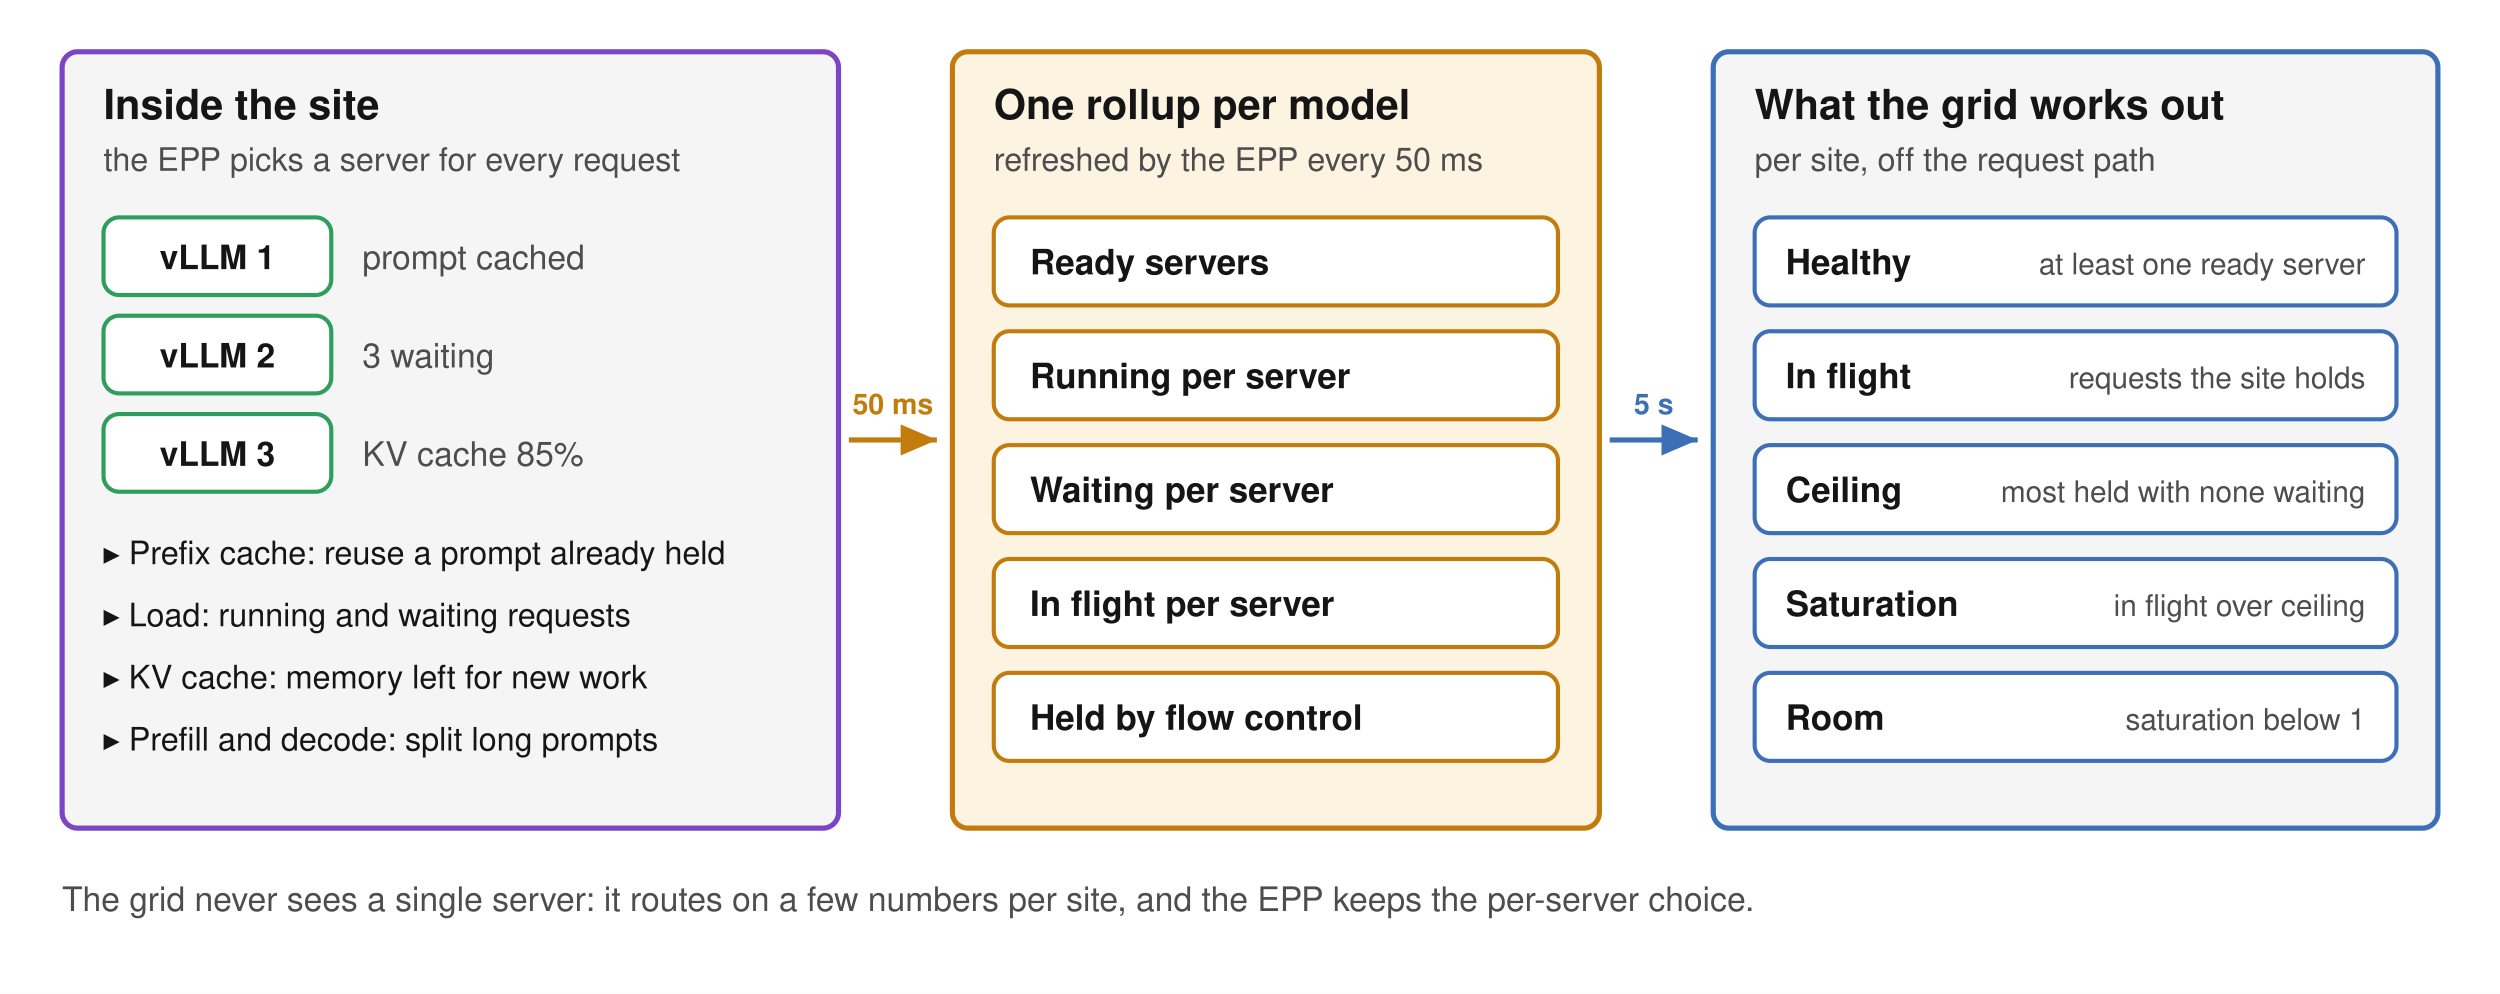
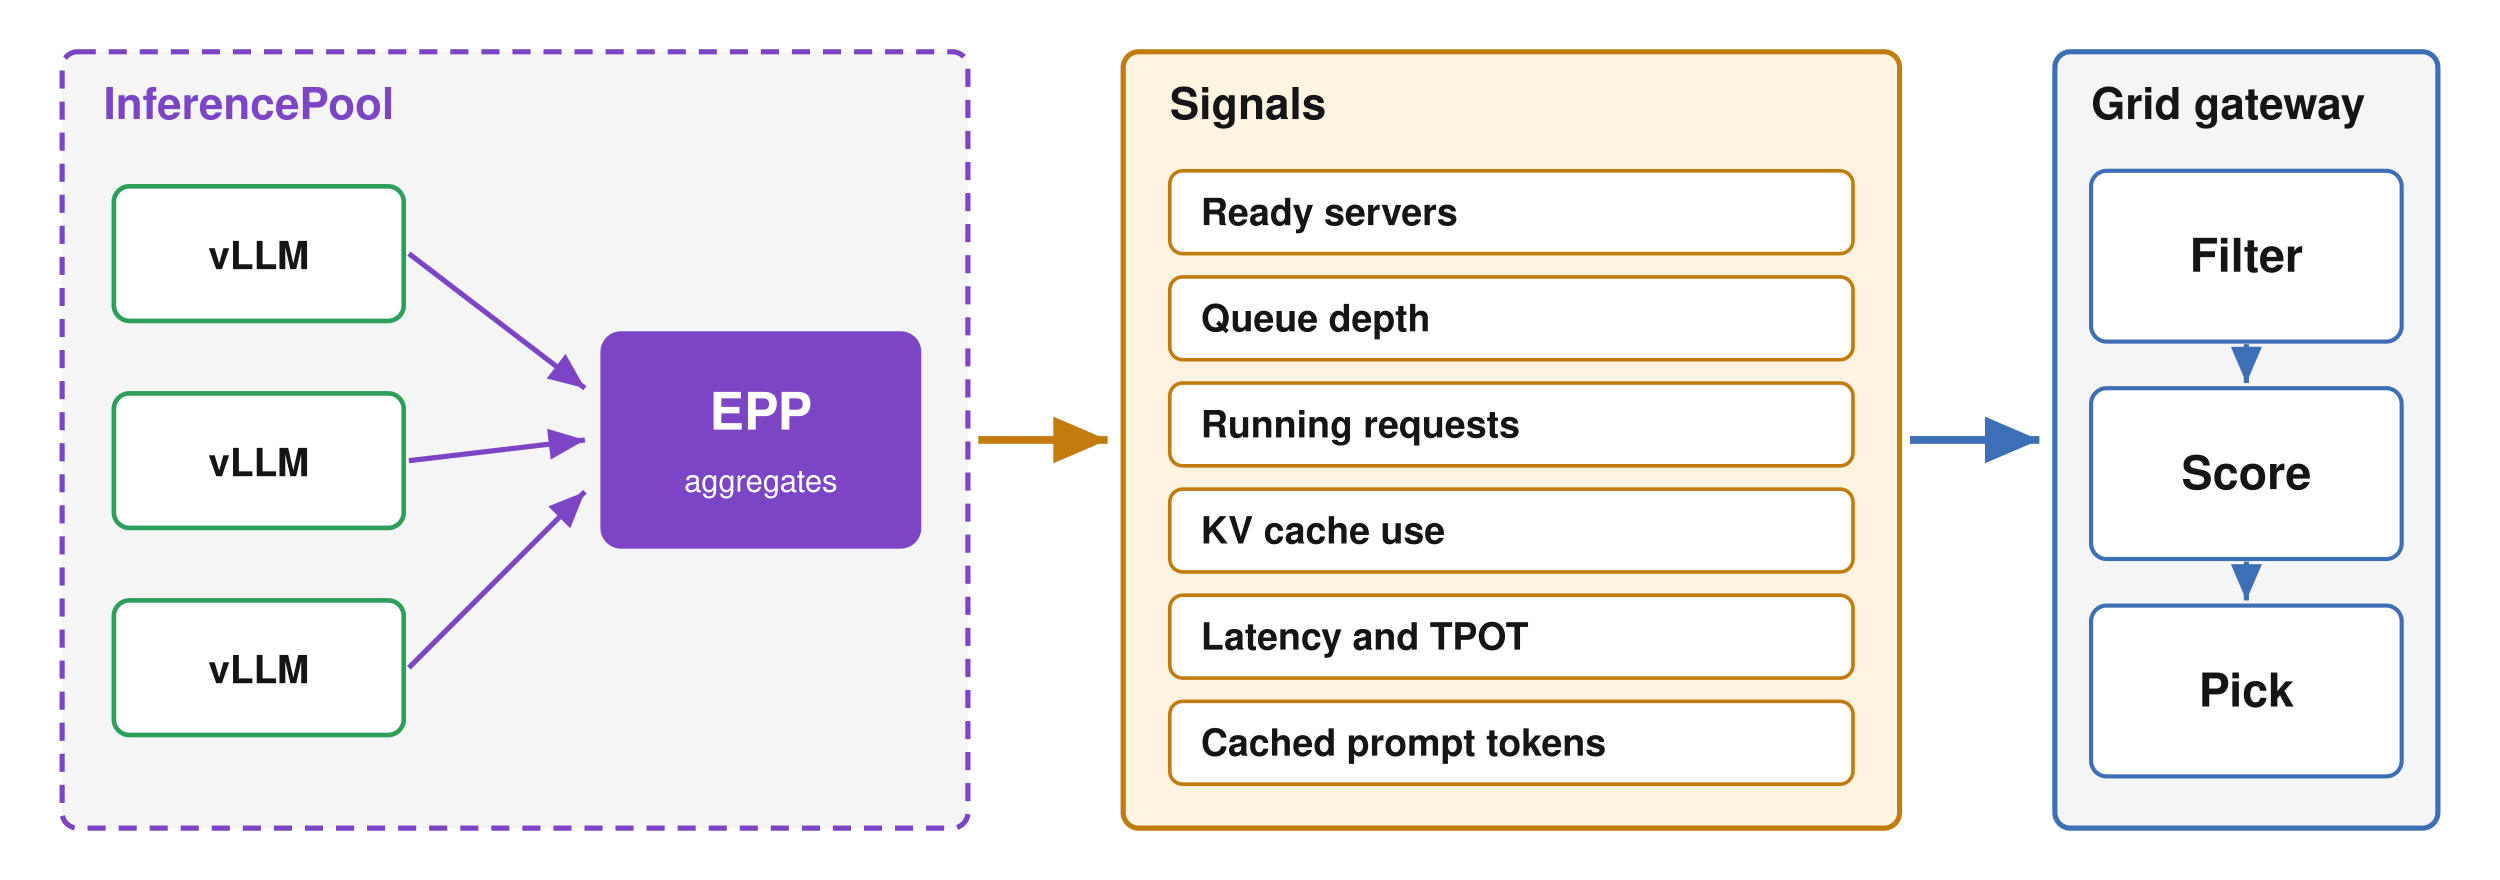
- <svg xmlns="http://www.w3.org/2000/svg" width="966" height="384" viewBox="0 0 966 384" font-family="'Red Hat Text', Helvetica, Arial, sans-serif">
-   <rect width="966" height="384" fill="#FFFFFF" />
+ <svg xmlns="http://www.w3.org/2000/svg" width="966" height="340" viewBox="0 0 966 340" font-family="'Red Hat Text', Helvetica, Arial, sans-serif">
+   <rect width="966" height="340" fill="#FFFFFF" />
  <defs>
-     <marker id="r" markerWidth="10" markerHeight="10" refX="7" refY="3" orient="auto">
+     <marker id="a" markerWidth="10" markerHeight="10" refX="7" refY="3" orient="auto">
      <path d="M0,0 L7,3 L0,6 Z" fill="#C27C0E" />
    </marker>
-     <marker id="t" markerWidth="10" markerHeight="10" refX="7" refY="3" orient="auto">
+     <marker id="b" markerWidth="10" markerHeight="10" refX="7" refY="3" orient="auto">
      <path d="M0,0 L7,3 L0,6 Z" fill="#3D6FB6" />
    </marker>
+     <marker id="p" markerWidth="10" markerHeight="10" refX="7" refY="3" orient="auto">
+       <path d="M0,0 L7,3 L0,6 Z" fill="#7B45C6" />
+     </marker>
  </defs>
-   <rect x="24" y="20" width="300" height="300" rx="6" fill="#F5F5F5" stroke="#7B45C6" stroke-width="2" />
-   <text font-family="'Red Hat Display', Helvetica, Arial, sans-serif" x="40" y="46" font-size="16" font-weight="700" fill="#151515">Inside the site</text>
-   <text x="40" y="66" font-size="12.5" fill="#4D4D4D">the EPP picks a server for every request</text>
-   <rect x="40" y="84" width="88" height="30" rx="6" fill="#FFFFFF" stroke="#2E9E5B" stroke-width="1.6" />
-   <text font-family="'Red Hat Display', Helvetica, Arial, sans-serif" x="84" y="104" font-size="13" font-weight="700" fill="#151515" text-anchor="middle">vLLM 1</text>
-   <text x="140" y="104" font-size="13" fill="#4D4D4D">prompt cached</text>
-   <rect x="40" y="122" width="88" height="30" rx="6" fill="#FFFFFF" stroke="#2E9E5B" stroke-width="1.6" />
-   <text font-family="'Red Hat Display', Helvetica, Arial, sans-serif" x="84" y="142" font-size="13" font-weight="700" fill="#151515" text-anchor="middle">vLLM 2</text>
-   <text x="140" y="142" font-size="13" fill="#4D4D4D">3 waiting</text>
-   <rect x="40" y="160" width="88" height="30" rx="6" fill="#FFFFFF" stroke="#2E9E5B" stroke-width="1.6" />
-   <text font-family="'Red Hat Display', Helvetica, Arial, sans-serif" x="84" y="180" font-size="13" font-weight="700" fill="#151515" text-anchor="middle">vLLM 3</text>
-   <text x="140" y="180" font-size="13" fill="#4D4D4D">KV cache 85%</text>
-   <text x="40" y="218" font-size="12.5" fill="#151515">▸  Prefix cache: reuse a prompt already held</text>
-   <text x="40" y="242" font-size="12.5" fill="#151515">▸  Load: running and waiting requests</text>
-   <text x="40" y="266" font-size="12.5" fill="#151515">▸  KV cache: memory left for new work</text>
-   <text x="40" y="290" font-size="12.5" fill="#151515">▸  Prefill and decode: split long prompts</text>
-   <line x1="328" y1="170" x2="362" y2="170" stroke="#C27C0E" stroke-width="2" marker-end="url(#r)" />
-   <text font-family="'Red Hat Display', Helvetica, Arial, sans-serif" x="345" y="160" font-size="11" font-weight="700" fill="#C27C0E" text-anchor="middle">50 ms</text>
-   <rect x="368" y="20" width="250" height="300" rx="6" fill="#FDF3E1" stroke="#C27C0E" stroke-width="2" />
-   <text font-family="'Red Hat Display', Helvetica, Arial, sans-serif" x="384" y="46" font-size="16" font-weight="700" fill="#151515">One rollup per model</text>
-   <text x="384" y="66" font-size="12.5" fill="#4D4D4D">refreshed by the EPP every 50 ms</text>
-   <rect x="384" y="84" width="218" height="34" rx="6" fill="#FFFFFF" stroke="#C27C0E" stroke-width="1.6" />
-   <text font-family="'Red Hat Display', Helvetica, Arial, sans-serif" x="398" y="106" font-size="13.5" font-weight="700" fill="#151515">Ready servers</text>
-   <rect x="384" y="128" width="218" height="34" rx="6" fill="#FFFFFF" stroke="#C27C0E" stroke-width="1.6" />
-   <text font-family="'Red Hat Display', Helvetica, Arial, sans-serif" x="398" y="150" font-size="13.5" font-weight="700" fill="#151515">Running per server</text>
-   <rect x="384" y="172" width="218" height="34" rx="6" fill="#FFFFFF" stroke="#C27C0E" stroke-width="1.6" />
-   <text font-family="'Red Hat Display', Helvetica, Arial, sans-serif" x="398" y="194" font-size="13.5" font-weight="700" fill="#151515">Waiting per server</text>
-   <rect x="384" y="216" width="218" height="34" rx="6" fill="#FFFFFF" stroke="#C27C0E" stroke-width="1.6" />
-   <text font-family="'Red Hat Display', Helvetica, Arial, sans-serif" x="398" y="238" font-size="13.5" font-weight="700" fill="#151515">In flight per server</text>
-   <rect x="384" y="260" width="218" height="34" rx="6" fill="#FFFFFF" stroke="#C27C0E" stroke-width="1.6" />
-   <text font-family="'Red Hat Display', Helvetica, Arial, sans-serif" x="398" y="282" font-size="13.5" font-weight="700" fill="#151515">Held by flow control</text>
-   <line x1="622" y1="170" x2="656" y2="170" stroke="#3D6FB6" stroke-width="2" marker-end="url(#t)" />
-   <text font-family="'Red Hat Display', Helvetica, Arial, sans-serif" x="639" y="160" font-size="11" font-weight="700" fill="#3D6FB6" text-anchor="middle">5 s</text>
-   <rect x="662" y="20" width="280" height="300" rx="6" fill="#F5F5F5" stroke="#3D6FB6" stroke-width="2" />
-   <text font-family="'Red Hat Display', Helvetica, Arial, sans-serif" x="678" y="46" font-size="16" font-weight="700" fill="#151515">What the grid works out</text>
-   <text x="678" y="66" font-size="12.5" fill="#4D4D4D">per site, off the request path</text>
-   <rect x="678" y="84" width="248" height="34" rx="6" fill="#FFFFFF" stroke="#3D6FB6" stroke-width="1.6" />
-   <text font-family="'Red Hat Display', Helvetica, Arial, sans-serif" x="690" y="106" font-size="13.5" font-weight="700" fill="#151515">Healthy</text>
-   <text x="914" y="106" font-size="11.5" fill="#4D4D4D" text-anchor="end">at least one ready server</text>
-   <rect x="678" y="128" width="248" height="34" rx="6" fill="#FFFFFF" stroke="#3D6FB6" stroke-width="1.6" />
-   <text font-family="'Red Hat Display', Helvetica, Arial, sans-serif" x="690" y="150" font-size="13.5" font-weight="700" fill="#151515">In flight</text>
-   <text x="914" y="150" font-size="11.5" fill="#4D4D4D" text-anchor="end">requests the site holds</text>
-   <rect x="678" y="172" width="248" height="34" rx="6" fill="#FFFFFF" stroke="#3D6FB6" stroke-width="1.6" />
-   <text font-family="'Red Hat Display', Helvetica, Arial, sans-serif" x="690" y="194" font-size="13.5" font-weight="700" fill="#151515">Ceiling</text>
-   <text x="914" y="194" font-size="11.5" fill="#4D4D4D" text-anchor="end">most held with none waiting</text>
-   <rect x="678" y="216" width="248" height="34" rx="6" fill="#FFFFFF" stroke="#3D6FB6" stroke-width="1.6" />
-   <text font-family="'Red Hat Display', Helvetica, Arial, sans-serif" x="690" y="238" font-size="13.5" font-weight="700" fill="#151515">Saturation</text>
-   <text x="914" y="238" font-size="11.5" fill="#4D4D4D" text-anchor="end">in flight over ceiling</text>
-   <rect x="678" y="260" width="248" height="34" rx="6" fill="#FFFFFF" stroke="#3D6FB6" stroke-width="1.6" />
-   <text font-family="'Red Hat Display', Helvetica, Arial, sans-serif" x="690" y="282" font-size="13.5" font-weight="700" fill="#151515">Room</text>
-   <text x="914" y="282" font-size="11.5" fill="#4D4D4D" text-anchor="end">saturation below 1</text>
-   <text x="24" y="352" font-size="13" fill="#4D4D4D">The grid never sees a single server: it routes on a few numbers per site, and the EPP keeps the per-server choice.</text>
+   <rect x="24" y="20" width="350" height="300" rx="6" fill="#F5F5F5" stroke="#7B45C6" stroke-width="2" stroke-dasharray="7 5" />
+   <text font-family="'Red Hat Display', Helvetica, Arial, sans-serif" x="40" y="46" font-size="17" font-weight="700" fill="#7B45C6">InferencePool</text>
+   <rect x="44" y="72" width="112" height="52" rx="6" fill="#FFFFFF" stroke="#2E9E5B" stroke-width="1.8" />
+   <text font-family="'Red Hat Display', Helvetica, Arial, sans-serif" x="100" y="104" font-size="15" font-weight="700" fill="#151515" text-anchor="middle">vLLM</text>
+   <line x1="158" y1="98" x2="226" y2="150" stroke="#7B45C6" stroke-width="2" marker-end="url(#p)" />
+   <rect x="44" y="152" width="112" height="52" rx="6" fill="#FFFFFF" stroke="#2E9E5B" stroke-width="1.8" />
+   <text font-family="'Red Hat Display', Helvetica, Arial, sans-serif" x="100" y="184" font-size="15" font-weight="700" fill="#151515" text-anchor="middle">vLLM</text>
+   <line x1="158" y1="178" x2="226" y2="170" stroke="#7B45C6" stroke-width="2" marker-end="url(#p)" />
+   <rect x="44" y="232" width="112" height="52" rx="6" fill="#FFFFFF" stroke="#2E9E5B" stroke-width="1.8" />
+   <text font-family="'Red Hat Display', Helvetica, Arial, sans-serif" x="100" y="264" font-size="15" font-weight="700" fill="#151515" text-anchor="middle">vLLM</text>
+   <line x1="158" y1="258" x2="226" y2="190" stroke="#7B45C6" stroke-width="2" marker-end="url(#p)" />
+   <rect x="232" y="128" width="124" height="84" rx="8" fill="#7B45C6" />
+   <text font-family="'Red Hat Display', Helvetica, Arial, sans-serif" x="294" y="166" font-size="20" font-weight="700" fill="#FFFFFF" text-anchor="middle">EPP</text>
+   <text x="294" y="190" font-size="12" fill="#FFFFFF" text-anchor="middle">aggregates</text>
+   <line x1="378" y1="170" x2="428" y2="170" stroke="#C27C0E" stroke-width="3" marker-end="url(#a)" />
+   <rect x="434" y="20" width="300" height="300" rx="6" fill="#FDF3E1" stroke="#C27C0E" stroke-width="2" />
+   <text font-family="'Red Hat Display', Helvetica, Arial, sans-serif" x="452" y="46" font-size="17" font-weight="700" fill="#151515">Signals</text>
+   <rect x="452" y="66" width="264" height="32" rx="5" fill="#FFFFFF" stroke="#C27C0E" stroke-width="1.4" />
+   <text font-family="'Red Hat Display', Helvetica, Arial, sans-serif" x="464" y="87" font-size="14.5" font-weight="700" fill="#151515">Ready servers</text>
+   <rect x="452" y="107" width="264" height="32" rx="5" fill="#FFFFFF" stroke="#C27C0E" stroke-width="1.4" />
+   <text font-family="'Red Hat Display', Helvetica, Arial, sans-serif" x="464" y="128" font-size="14.5" font-weight="700" fill="#151515">Queue depth</text>
+   <rect x="452" y="148" width="264" height="32" rx="5" fill="#FFFFFF" stroke="#C27C0E" stroke-width="1.4" />
+   <text font-family="'Red Hat Display', Helvetica, Arial, sans-serif" x="464" y="169" font-size="14.5" font-weight="700" fill="#151515">Running requests</text>
+   <rect x="452" y="189" width="264" height="32" rx="5" fill="#FFFFFF" stroke="#C27C0E" stroke-width="1.4" />
+   <text font-family="'Red Hat Display', Helvetica, Arial, sans-serif" x="464" y="210" font-size="14.5" font-weight="700" fill="#151515">KV cache use</text>
+   <rect x="452" y="230" width="264" height="32" rx="5" fill="#FFFFFF" stroke="#C27C0E" stroke-width="1.4" />
+   <text font-family="'Red Hat Display', Helvetica, Arial, sans-serif" x="464" y="251" font-size="14.5" font-weight="700" fill="#151515">Latency and TPOT</text>
+   <rect x="452" y="271" width="264" height="32" rx="5" fill="#FFFFFF" stroke="#C27C0E" stroke-width="1.4" />
+   <text font-family="'Red Hat Display', Helvetica, Arial, sans-serif" x="464" y="292" font-size="14.5" font-weight="700" fill="#151515">Cached prompt tokens</text>
+   <line x1="738" y1="170" x2="788" y2="170" stroke="#3D6FB6" stroke-width="3" marker-end="url(#b)" />
+   <rect x="794" y="20" width="148" height="300" rx="6" fill="#F5F5F5" stroke="#3D6FB6" stroke-width="2" />
+   <text font-family="'Red Hat Display', Helvetica, Arial, sans-serif" x="808" y="46" font-size="17" font-weight="700" fill="#151515">Grid gateway</text>
+   <rect x="808" y="66" width="120" height="66" rx="6" fill="#FFFFFF" stroke="#3D6FB6" stroke-width="1.6" />
+   <text font-family="'Red Hat Display', Helvetica, Arial, sans-serif" x="868" y="105" font-size="18" font-weight="700" fill="#151515" text-anchor="middle">Filter</text>
+   <line x1="868" y1="133" x2="868" y2="148" stroke="#3D6FB6" stroke-width="2" marker-end="url(#b)" />
+   <rect x="808" y="150" width="120" height="66" rx="6" fill="#FFFFFF" stroke="#3D6FB6" stroke-width="1.6" />
+   <text font-family="'Red Hat Display', Helvetica, Arial, sans-serif" x="868" y="189" font-size="18" font-weight="700" fill="#151515" text-anchor="middle">Score</text>
+   <line x1="868" y1="217" x2="868" y2="232" stroke="#3D6FB6" stroke-width="2" marker-end="url(#b)" />
+   <rect x="808" y="234" width="120" height="66" rx="6" fill="#FFFFFF" stroke="#3D6FB6" stroke-width="1.6" />
+   <text font-family="'Red Hat Display', Helvetica, Arial, sans-serif" x="868" y="273" font-size="18" font-weight="700" fill="#151515" text-anchor="middle">Pick</text>
</svg>
